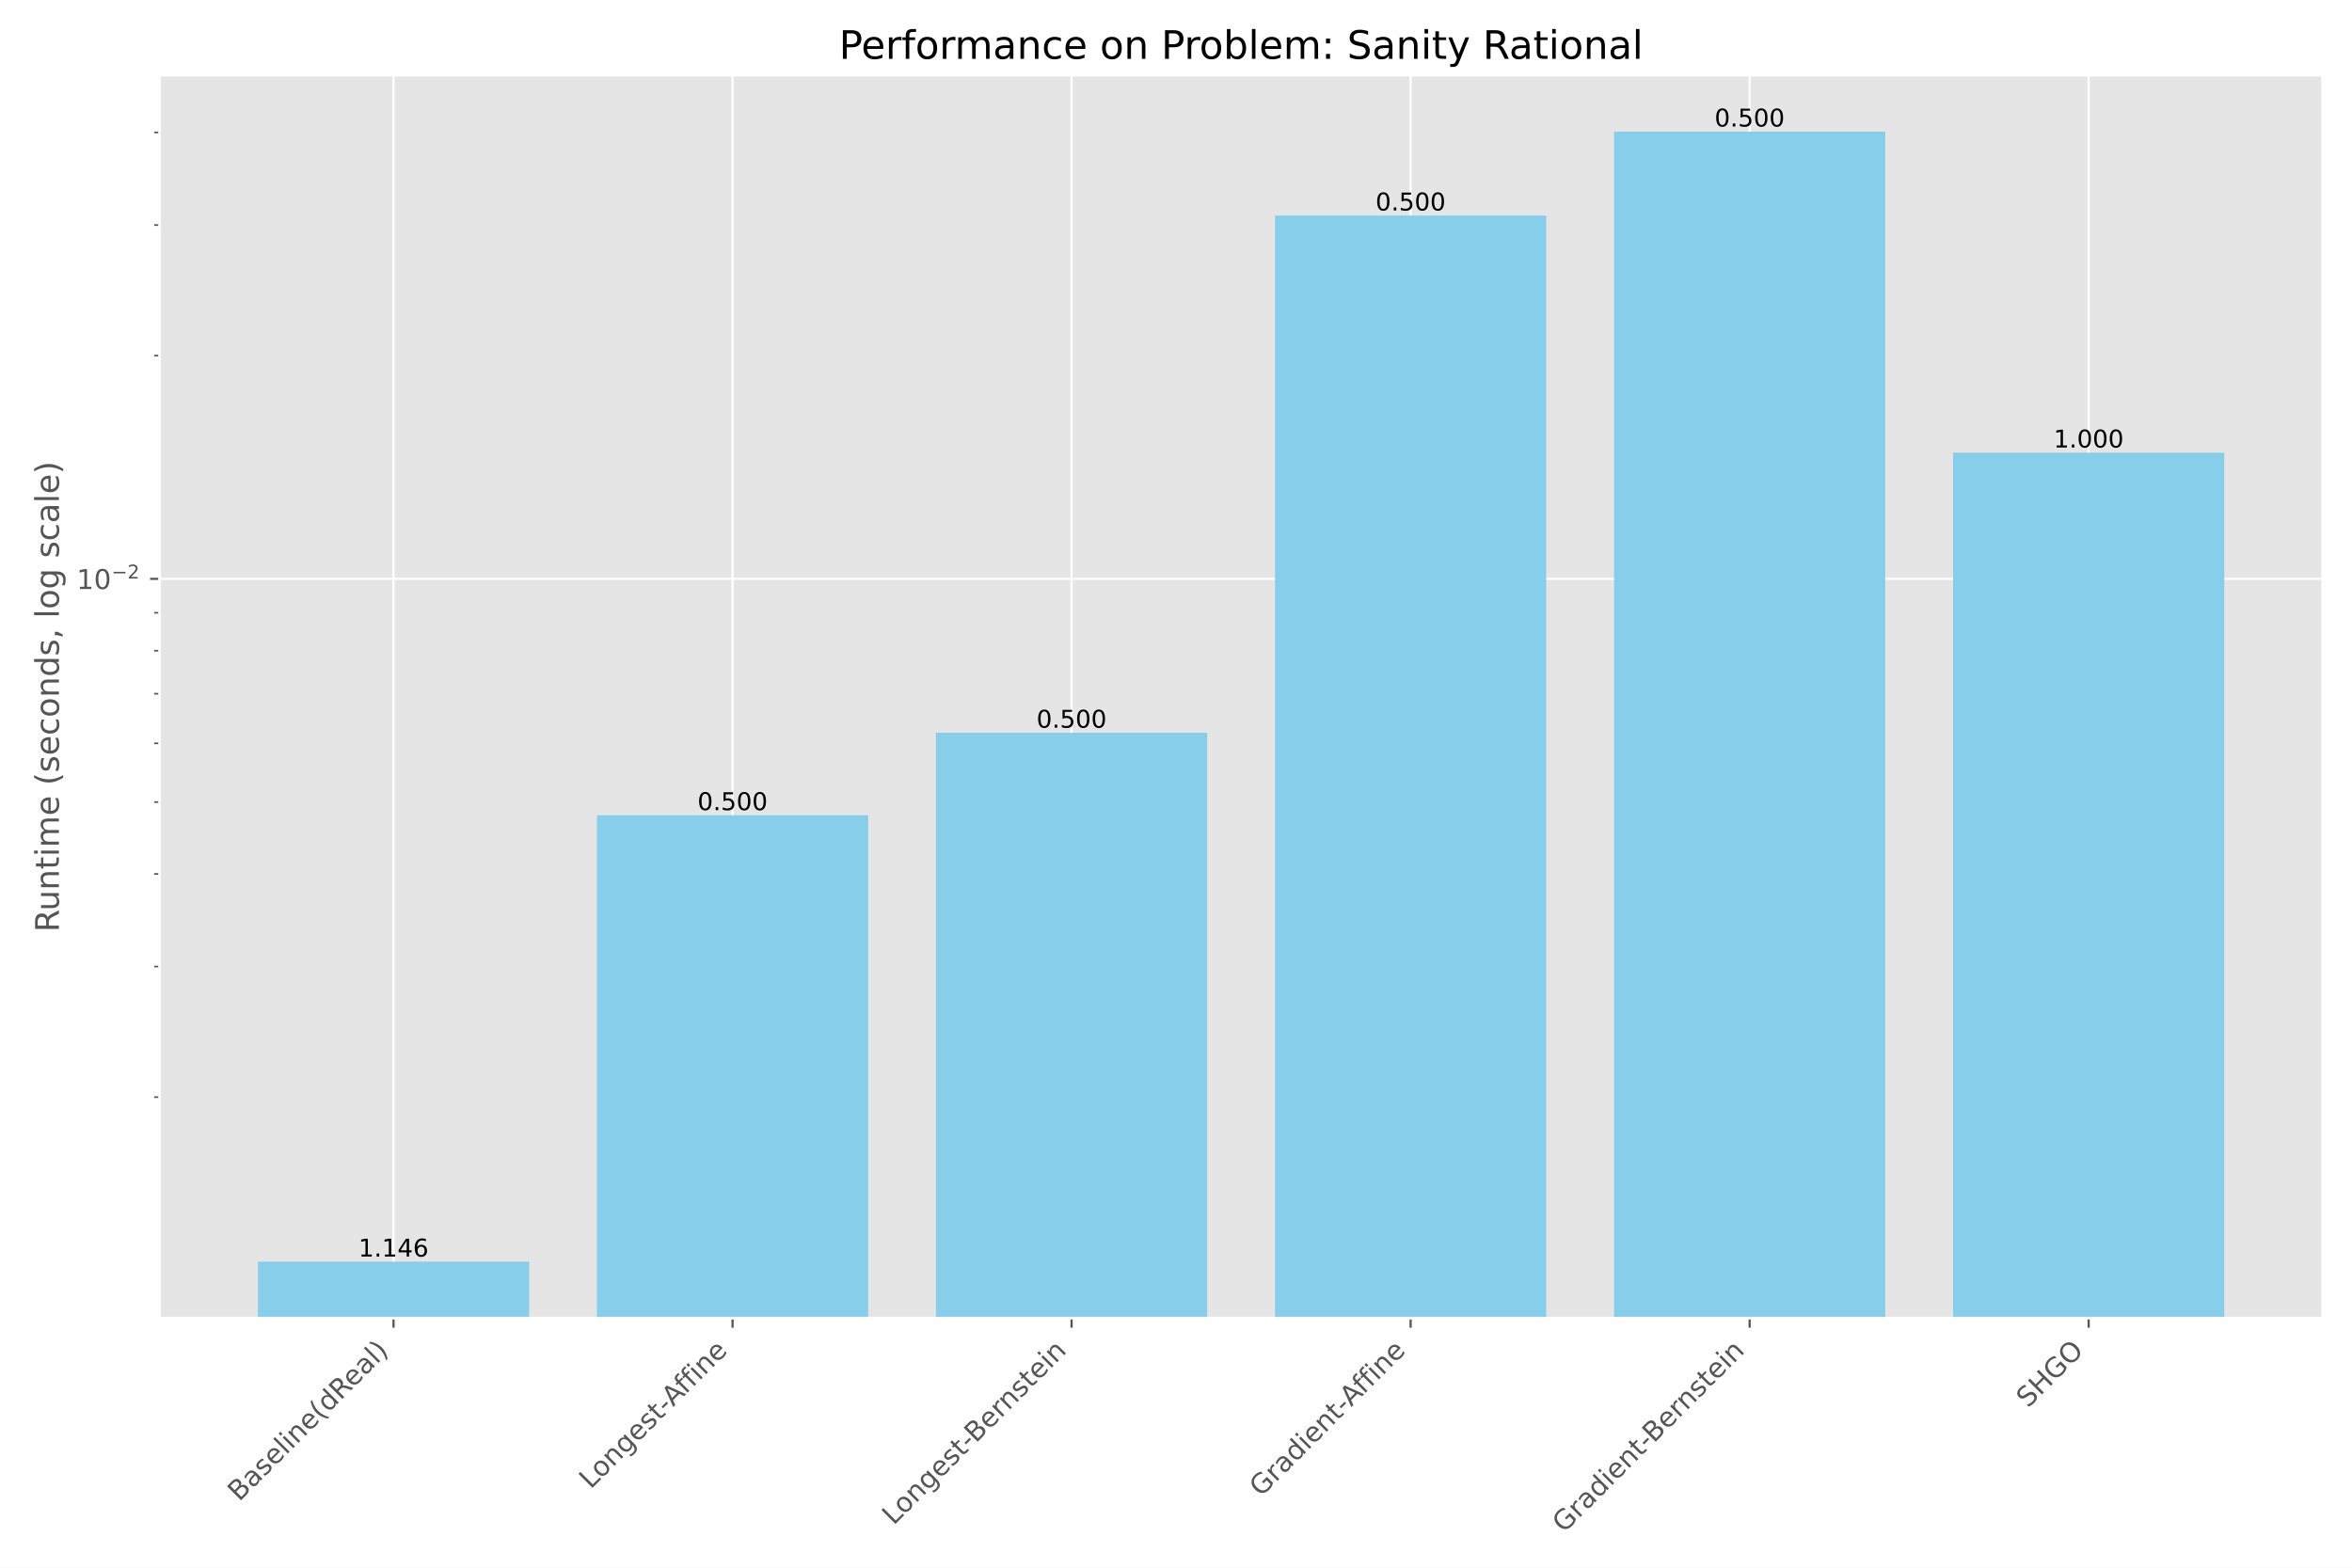
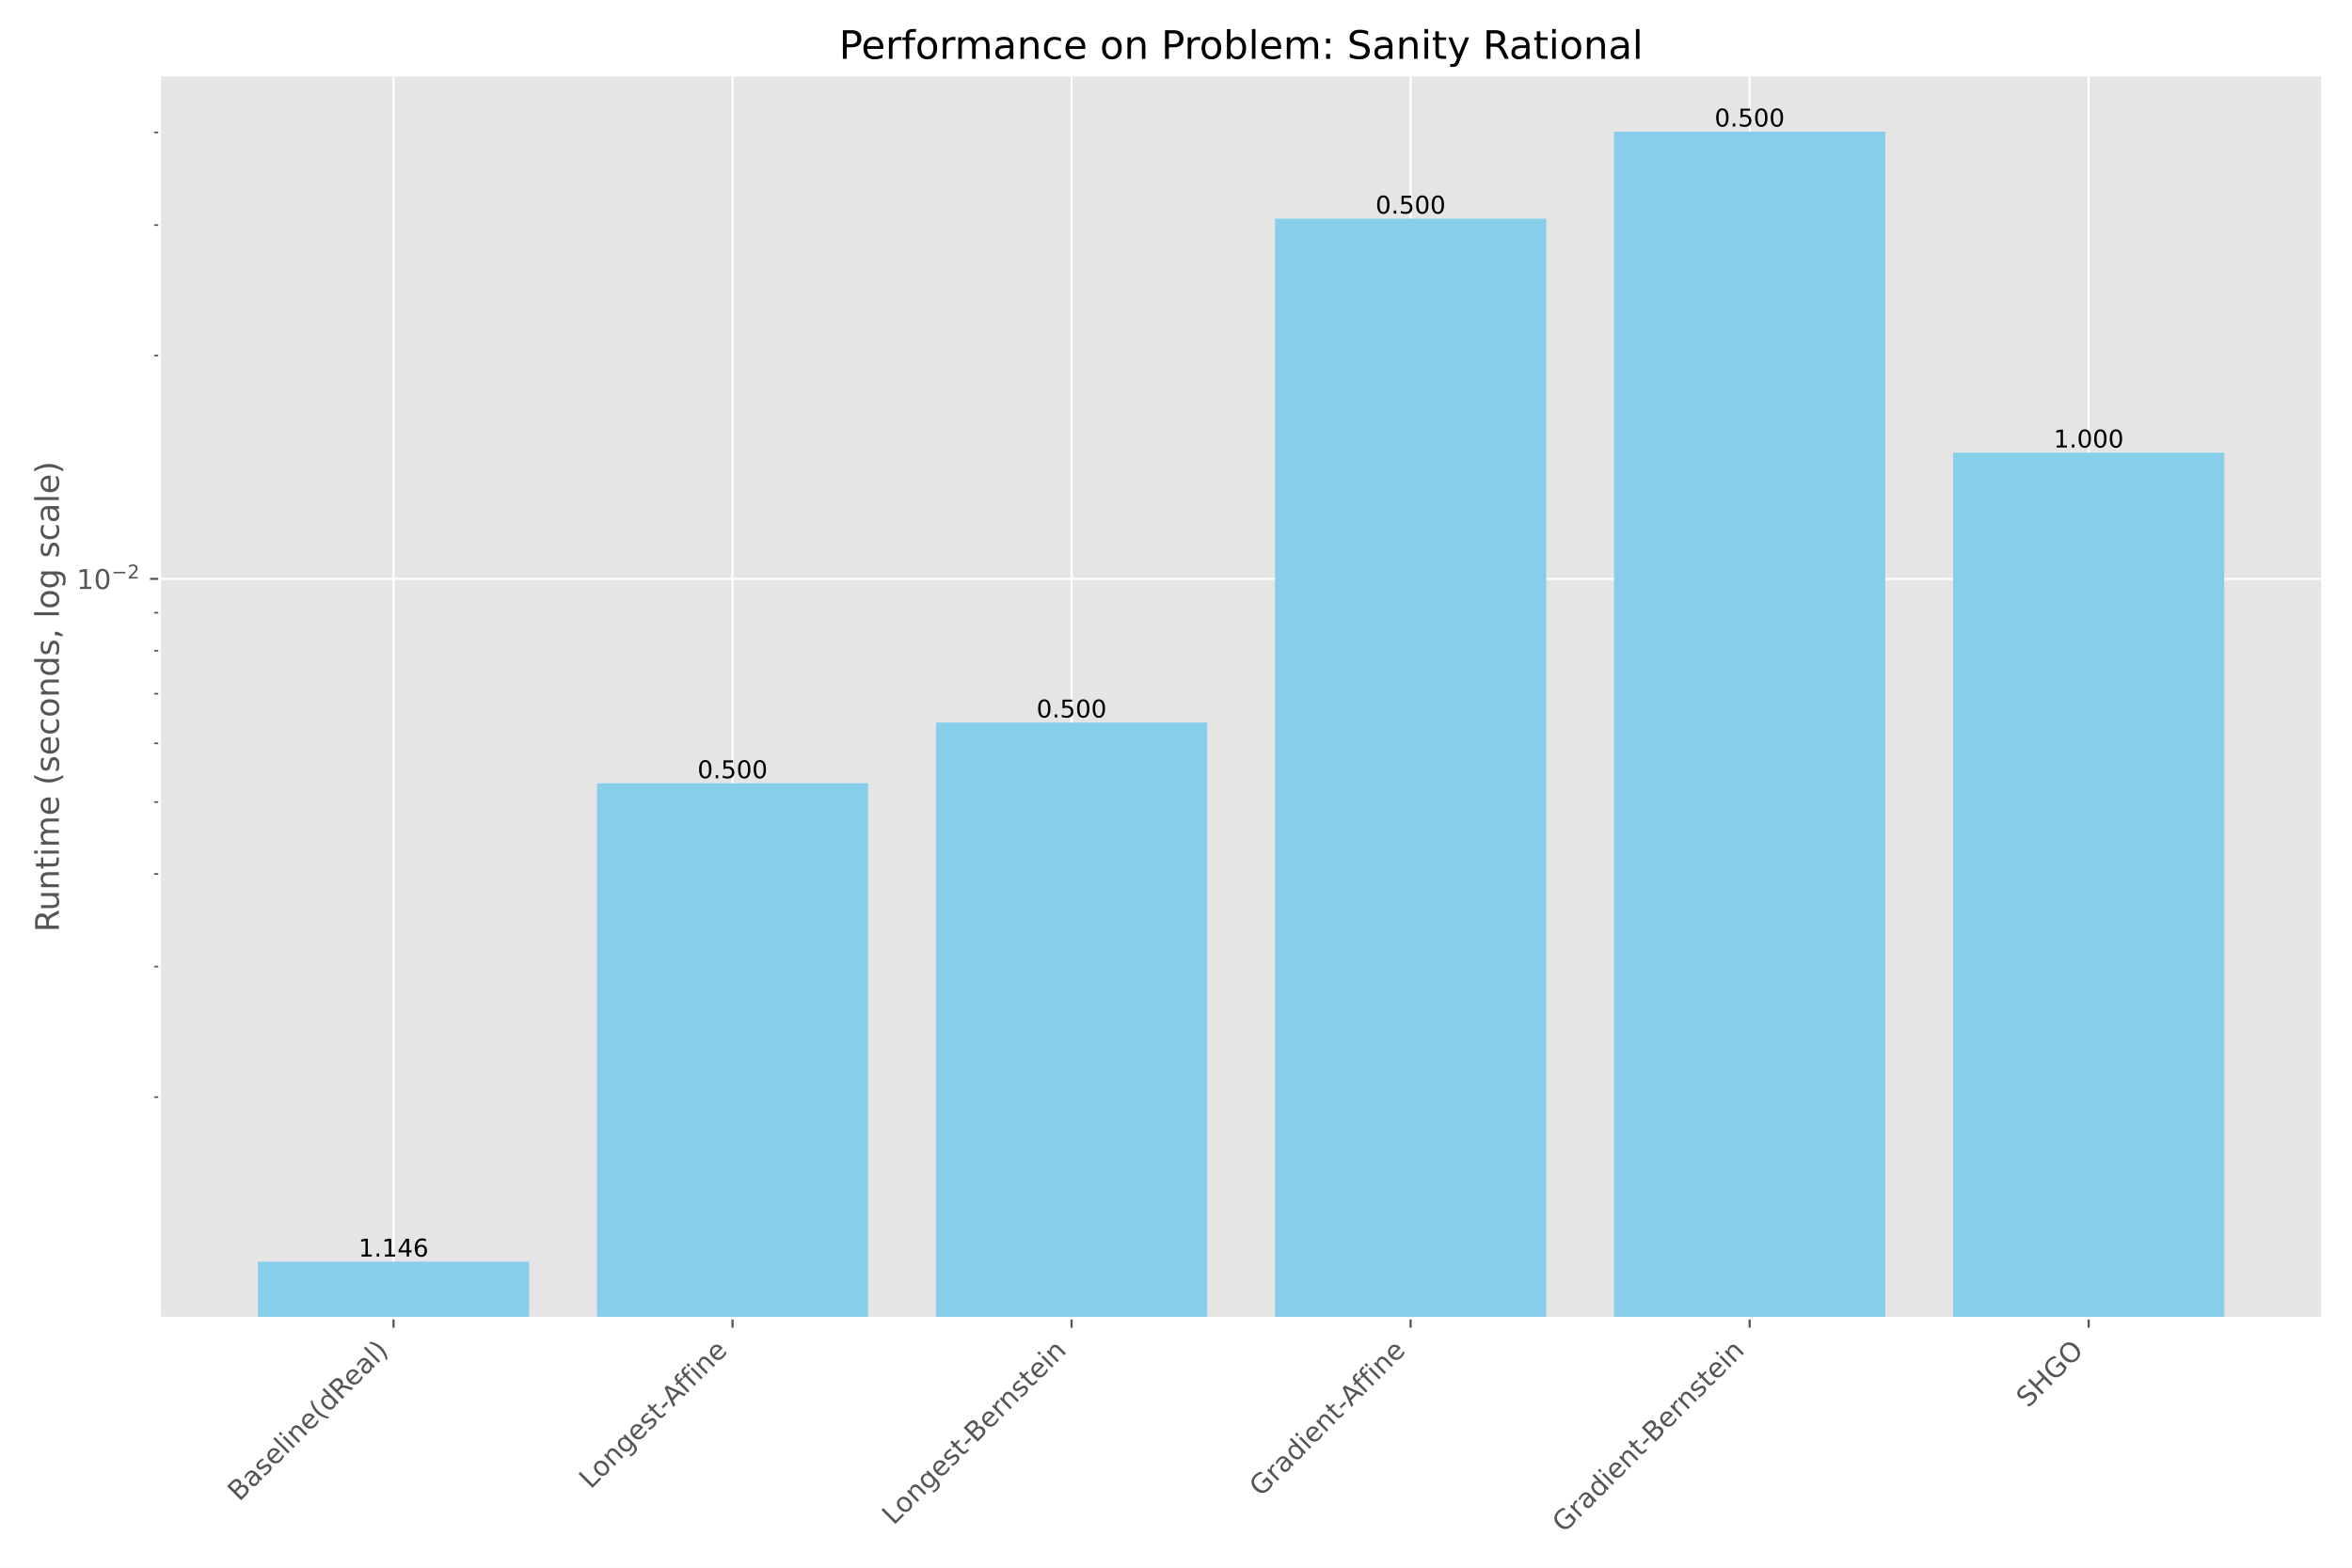
<svg xmlns="http://www.w3.org/2000/svg" xmlns:xlink="http://www.w3.org/1999/xlink" width="864pt" height="576pt" viewBox="0 0 864 576" version="1.1">
  <defs>
    <style type="text/css">*{stroke-linejoin: round; stroke-linecap: butt}</style>
  </defs>
  <g id="figure_1">
    <g id="patch_1">
      <path d="M 0 576  L 864 576  L 864 0  L 0 0  z " style="fill: #ffffff" />
    </g>
    <g id="axes_1">
      <g id="patch_2">
        <path d="M 58.63 484.314  L 853.2 484.314  L 853.2 27.6  L 58.63 27.6  z " style="fill: #e5e5e5" />
      </g>
      <g id="matplotlib.axis_1">
        <g id="xtick_1">
          <g id="line2d_1">
-             <path d="M 144.563 484.314  L 144.563 27.6  " clip-path="url(#p0ddc12ecb2)" style="fill: none; stroke: #ffffff; stroke-width: 0.8; stroke-linecap: square" />
+             <path d="M 144.563 484.314  L 144.563 27.6  " clip-path="url(#pd05a230e77)" style="fill: none; stroke: #ffffff; stroke-width: 0.8; stroke-linecap: square" />
          </g>
          <g id="line2d_2">
            <defs>
-               <path id="md0bee876a6" d="M 0 0  L 0 3.5  " style="stroke: #555555; stroke-width: 0.8" />
+               <path id="m0bbda186a6" d="M 0 0  L 0 3.5  " style="stroke: #555555; stroke-width: 0.8" />
            </defs>
            <g>
-               <use xlink:href="#md0bee876a6" x="144.563" y="484.314" style="fill: #555555; stroke: #555555; stroke-width: 0.8" />
+               <use xlink:href="#m0bbda186a6" x="144.563" y="484.314" style="fill: #555555; stroke: #555555; stroke-width: 0.8" />
            </g>
          </g>
          <g id="text_1">
            <g style="fill: #555555" transform="translate(87.8616 551.9179) rotate(-45) scale(0.1 -0.1)">
              <defs>
                <path id="DejaVuSans-42" d="M 1259 2228  L 1259 519  L 2272 519  Q 2781 519 3026 730  Q 3272 941 3272 1375  Q 3272 1813 3026 2020  Q 2781 2228 2272 2228  L 1259 2228  z M 1259 4147  L 1259 2741  L 2194 2741  Q 2656 2741 2882 2914  Q 3109 3088 3109 3444  Q 3109 3797 2882 3972  Q 2656 4147 2194 4147  L 1259 4147  z M 628 4666  L 2241 4666  Q 2963 4666 3353 4366  Q 3744 4066 3744 3513  Q 3744 3084 3544 2831  Q 3344 2578 2956 2516  Q 3422 2416 3680 2098  Q 3938 1781 3938 1306  Q 3938 681 3513 340  Q 3088 0 2303 0  L 628 0  L 628 4666  z " transform="scale(0.015625)" />
                <path id="DejaVuSans-61" d="M 2194 1759  Q 1497 1759 1228 1600  Q 959 1441 959 1056  Q 959 750 1161 570  Q 1363 391 1709 391  Q 2188 391 2477 730  Q 2766 1069 2766 1631  L 2766 1759  L 2194 1759  z M 3341 1997  L 3341 0  L 2766 0  L 2766 531  Q 2569 213 2275 61  Q 1981 -91 1556 -91  Q 1019 -91 701 211  Q 384 513 384 1019  Q 384 1609 779 1909  Q 1175 2209 1959 2209  L 2766 2209  L 2766 2266  Q 2766 2663 2505 2880  Q 2244 3097 1772 3097  Q 1472 3097 1187 3025  Q 903 2953 641 2809  L 641 3341  Q 956 3463 1253 3523  Q 1550 3584 1831 3584  Q 2591 3584 2966 3190  Q 3341 2797 3341 1997  z " transform="scale(0.015625)" />
                <path id="DejaVuSans-73" d="M 2834 3397  L 2834 2853  Q 2591 2978 2328 3040  Q 2066 3103 1784 3103  Q 1356 3103 1142 2972  Q 928 2841 928 2578  Q 928 2378 1081 2264  Q 1234 2150 1697 2047  L 1894 2003  Q 2506 1872 2764 1633  Q 3022 1394 3022 966  Q 3022 478 2636 193  Q 2250 -91 1575 -91  Q 1294 -91 989 -36  Q 684 19 347 128  L 347 722  Q 666 556 975 473  Q 1284 391 1588 391  Q 1994 391 2212 530  Q 2431 669 2431 922  Q 2431 1156 2273 1281  Q 2116 1406 1581 1522  L 1381 1569  Q 847 1681 609 1914  Q 372 2147 372 2553  Q 372 3047 722 3315  Q 1072 3584 1716 3584  Q 2034 3584 2315 3537  Q 2597 3491 2834 3397  z " transform="scale(0.015625)" />
                <path id="DejaVuSans-65" d="M 3597 1894  L 3597 1613  L 953 1613  Q 991 1019 1311 708  Q 1631 397 2203 397  Q 2534 397 2845 478  Q 3156 559 3463 722  L 3463 178  Q 3153 47 2828 -22  Q 2503 -91 2169 -91  Q 1331 -91 842 396  Q 353 884 353 1716  Q 353 2575 817 3079  Q 1281 3584 2069 3584  Q 2775 3584 3186 3129  Q 3597 2675 3597 1894  z M 3022 2063  Q 3016 2534 2758 2815  Q 2500 3097 2075 3097  Q 1594 3097 1305 2825  Q 1016 2553 972 2059  L 3022 2063  z " transform="scale(0.015625)" />
                <path id="DejaVuSans-6c" d="M 603 4863  L 1178 4863  L 1178 0  L 603 0  L 603 4863  z " transform="scale(0.015625)" />
                <path id="DejaVuSans-69" d="M 603 3500  L 1178 3500  L 1178 0  L 603 0  L 603 3500  z M 603 4863  L 1178 4863  L 1178 4134  L 603 4134  L 603 4863  z " transform="scale(0.015625)" />
                <path id="DejaVuSans-6e" d="M 3513 2113  L 3513 0  L 2938 0  L 2938 2094  Q 2938 2591 2744 2837  Q 2550 3084 2163 3084  Q 1697 3084 1428 2787  Q 1159 2491 1159 1978  L 1159 0  L 581 0  L 581 3500  L 1159 3500  L 1159 2956  Q 1366 3272 1645 3428  Q 1925 3584 2291 3584  Q 2894 3584 3203 3211  Q 3513 2838 3513 2113  z " transform="scale(0.015625)" />
                <path id="DejaVuSans-28" d="M 1984 4856  Q 1566 4138 1362 3434  Q 1159 2731 1159 2009  Q 1159 1288 1364 580  Q 1569 -128 1984 -844  L 1484 -844  Q 1016 -109 783 600  Q 550 1309 550 2009  Q 550 2706 781 3412  Q 1013 4119 1484 4856  L 1984 4856  z " transform="scale(0.015625)" />
                <path id="DejaVuSans-64" d="M 2906 2969  L 2906 4863  L 3481 4863  L 3481 0  L 2906 0  L 2906 525  Q 2725 213 2448 61  Q 2172 -91 1784 -91  Q 1150 -91 751 415  Q 353 922 353 1747  Q 353 2572 751 3078  Q 1150 3584 1784 3584  Q 2172 3584 2448 3432  Q 2725 3281 2906 2969  z M 947 1747  Q 947 1113 1208 752  Q 1469 391 1925 391  Q 2381 391 2643 752  Q 2906 1113 2906 1747  Q 2906 2381 2643 2742  Q 2381 3103 1925 3103  Q 1469 3103 1208 2742  Q 947 2381 947 1747  z " transform="scale(0.015625)" />
                <path id="DejaVuSans-52" d="M 2841 2188  Q 3044 2119 3236 1894  Q 3428 1669 3622 1275  L 4263 0  L 3584 0  L 2988 1197  Q 2756 1666 2539 1819  Q 2322 1972 1947 1972  L 1259 1972  L 1259 0  L 628 0  L 628 4666  L 2053 4666  Q 2853 4666 3247 4331  Q 3641 3997 3641 3322  Q 3641 2881 3436 2590  Q 3231 2300 2841 2188  z M 1259 4147  L 1259 2491  L 2053 2491  Q 2509 2491 2742 2702  Q 2975 2913 2975 3322  Q 2975 3731 2742 3939  Q 2509 4147 2053 4147  L 1259 4147  z " transform="scale(0.015625)" />
                <path id="DejaVuSans-29" d="M 513 4856  L 1013 4856  Q 1481 4119 1714 3412  Q 1947 2706 1947 2009  Q 1947 1309 1714 600  Q 1481 -109 1013 -844  L 513 -844  Q 928 -128 1133 580  Q 1338 1288 1338 2009  Q 1338 2731 1133 3434  Q 928 4138 513 4856  z " transform="scale(0.015625)" />
              </defs>
              <use xlink:href="#DejaVuSans-42" />
              <use xlink:href="#DejaVuSans-61" transform="translate(68.60352 0)" />
              <use xlink:href="#DejaVuSans-73" transform="translate(129.8828 0)" />
              <use xlink:href="#DejaVuSans-65" transform="translate(181.9824 0)" />
              <use xlink:href="#DejaVuSans-6c" transform="translate(243.5059 0)" />
              <use xlink:href="#DejaVuSans-69" transform="translate(271.2891 0)" />
              <use xlink:href="#DejaVuSans-6e" transform="translate(299.0723 0)" />
              <use xlink:href="#DejaVuSans-65" transform="translate(362.4512 0)" />
              <use xlink:href="#DejaVuSans-28" transform="translate(423.9746 0)" />
              <use xlink:href="#DejaVuSans-64" transform="translate(462.9883 0)" />
              <use xlink:href="#DejaVuSans-52" transform="translate(526.4648 0)" />
              <use xlink:href="#DejaVuSans-65" transform="translate(591.4473 0)" />
              <use xlink:href="#DejaVuSans-61" transform="translate(652.9707 0)" />
              <use xlink:href="#DejaVuSans-6c" transform="translate(714.25 0)" />
              <use xlink:href="#DejaVuSans-29" transform="translate(742.0332 0)" />
            </g>
          </g>
        </g>
        <g id="xtick_2">
          <g id="line2d_3">
-             <path d="M 269.104 484.314  L 269.104 27.6  " clip-path="url(#p0ddc12ecb2)" style="fill: none; stroke: #ffffff; stroke-width: 0.8; stroke-linecap: square" />
+             <path d="M 269.104 484.314  L 269.104 27.6  " clip-path="url(#pd05a230e77)" style="fill: none; stroke: #ffffff; stroke-width: 0.8; stroke-linecap: square" />
          </g>
          <g id="line2d_4">
            <g>
-               <use xlink:href="#md0bee876a6" x="269.104" y="484.314" style="fill: #555555; stroke: #555555; stroke-width: 0.8" />
+               <use xlink:href="#m0bbda186a6" x="269.104" y="484.314" style="fill: #555555; stroke: #555555; stroke-width: 0.8" />
            </g>
          </g>
          <g id="text_2">
            <g style="fill: #555555" transform="translate(216.9655 547.3548) rotate(-45) scale(0.1 -0.1)">
              <defs>
                <path id="DejaVuSans-4c" d="M 628 4666  L 1259 4666  L 1259 531  L 3531 531  L 3531 0  L 628 0  L 628 4666  z " transform="scale(0.015625)" />
                <path id="DejaVuSans-6f" d="M 1959 3097  Q 1497 3097 1228 2736  Q 959 2375 959 1747  Q 959 1119 1226 758  Q 1494 397 1959 397  Q 2419 397 2687 759  Q 2956 1122 2956 1747  Q 2956 2369 2687 2733  Q 2419 3097 1959 3097  z M 1959 3584  Q 2709 3584 3137 3096  Q 3566 2609 3566 1747  Q 3566 888 3137 398  Q 2709 -91 1959 -91  Q 1206 -91 779 398  Q 353 888 353 1747  Q 353 2609 779 3096  Q 1206 3584 1959 3584  z " transform="scale(0.015625)" />
                <path id="DejaVuSans-67" d="M 2906 1791  Q 2906 2416 2648 2759  Q 2391 3103 1925 3103  Q 1463 3103 1205 2759  Q 947 2416 947 1791  Q 947 1169 1205 825  Q 1463 481 1925 481  Q 2391 481 2648 825  Q 2906 1169 2906 1791  z M 3481 434  Q 3481 -459 3084 -895  Q 2688 -1331 1869 -1331  Q 1566 -1331 1297 -1286  Q 1028 -1241 775 -1147  L 775 -588  Q 1028 -725 1275 -790  Q 1522 -856 1778 -856  Q 2344 -856 2625 -561  Q 2906 -266 2906 331  L 2906 616  Q 2728 306 2450 153  Q 2172 0 1784 0  Q 1141 0 747 490  Q 353 981 353 1791  Q 353 2603 747 3093  Q 1141 3584 1784 3584  Q 2172 3584 2450 3431  Q 2728 3278 2906 2969  L 2906 3500  L 3481 3500  L 3481 434  z " transform="scale(0.015625)" />
                <path id="DejaVuSans-74" d="M 1172 4494  L 1172 3500  L 2356 3500  L 2356 3053  L 1172 3053  L 1172 1153  Q 1172 725 1289 603  Q 1406 481 1766 481  L 2356 481  L 2356 0  L 1766 0  Q 1100 0 847 248  Q 594 497 594 1153  L 594 3053  L 172 3053  L 172 3500  L 594 3500  L 594 4494  L 1172 4494  z " transform="scale(0.015625)" />
                <path id="DejaVuSans-2d" d="M 313 2009  L 1997 2009  L 1997 1497  L 313 1497  L 313 2009  z " transform="scale(0.015625)" />
                <path id="DejaVuSans-41" d="M 2188 4044  L 1331 1722  L 3047 1722  L 2188 4044  z M 1831 4666  L 2547 4666  L 4325 0  L 3669 0  L 3244 1197  L 1141 1197  L 716 0  L 50 0  L 1831 4666  z " transform="scale(0.015625)" />
                <path id="DejaVuSans-66" d="M 2375 4863  L 2375 4384  L 1825 4384  Q 1516 4384 1395 4259  Q 1275 4134 1275 3809  L 1275 3500  L 2222 3500  L 2222 3053  L 1275 3053  L 1275 0  L 697 0  L 697 3053  L 147 3053  L 147 3500  L 697 3500  L 697 3744  Q 697 4328 969 4595  Q 1241 4863 1831 4863  L 2375 4863  z " transform="scale(0.015625)" />
              </defs>
              <use xlink:href="#DejaVuSans-4c" />
              <use xlink:href="#DejaVuSans-6f" transform="translate(53.96289 0)" />
              <use xlink:href="#DejaVuSans-6e" transform="translate(115.1445 0)" />
              <use xlink:href="#DejaVuSans-67" transform="translate(178.5234 0)" />
              <use xlink:href="#DejaVuSans-65" transform="translate(242 0)" />
              <use xlink:href="#DejaVuSans-73" transform="translate(303.5234 0)" />
              <use xlink:href="#DejaVuSans-74" transform="translate(355.623 0)" />
              <use xlink:href="#DejaVuSans-2d" transform="translate(394.832 0)" />
              <use xlink:href="#DejaVuSans-41" transform="translate(428.666 0)" />
              <use xlink:href="#DejaVuSans-66" transform="translate(493.4492 0)" />
              <use xlink:href="#DejaVuSans-66" transform="translate(528.6543 0)" />
              <use xlink:href="#DejaVuSans-69" transform="translate(563.8594 0)" />
              <use xlink:href="#DejaVuSans-6e" transform="translate(591.6426 0)" />
              <use xlink:href="#DejaVuSans-65" transform="translate(655.0215 0)" />
            </g>
          </g>
        </g>
        <g id="xtick_3">
          <g id="line2d_5">
-             <path d="M 393.644 484.314  L 393.644 27.6  " clip-path="url(#p0ddc12ecb2)" style="fill: none; stroke: #ffffff; stroke-width: 0.8; stroke-linecap: square" />
+             <path d="M 393.644 484.314  L 393.644 27.6  " clip-path="url(#pd05a230e77)" style="fill: none; stroke: #ffffff; stroke-width: 0.8; stroke-linecap: square" />
          </g>
          <g id="line2d_6">
            <g>
-               <use xlink:href="#md0bee876a6" x="393.644" y="484.314" style="fill: #555555; stroke: #555555; stroke-width: 0.8" />
+               <use xlink:href="#m0bbda186a6" x="393.644" y="484.314" style="fill: #555555; stroke: #555555; stroke-width: 0.8" />
            </g>
          </g>
          <g id="text_3">
            <g style="fill: #555555" transform="translate(328.2403 560.6208) rotate(-45) scale(0.1 -0.1)">
              <defs>
                <path id="DejaVuSans-72" d="M 2631 2963  Q 2534 3019 2420 3045  Q 2306 3072 2169 3072  Q 1681 3072 1420 2755  Q 1159 2438 1159 1844  L 1159 0  L 581 0  L 581 3500  L 1159 3500  L 1159 2956  Q 1341 3275 1631 3429  Q 1922 3584 2338 3584  Q 2397 3584 2469 3576  Q 2541 3569 2628 3553  L 2631 2963  z " transform="scale(0.015625)" />
              </defs>
              <use xlink:href="#DejaVuSans-4c" />
              <use xlink:href="#DejaVuSans-6f" transform="translate(53.96289 0)" />
              <use xlink:href="#DejaVuSans-6e" transform="translate(115.1445 0)" />
              <use xlink:href="#DejaVuSans-67" transform="translate(178.5234 0)" />
              <use xlink:href="#DejaVuSans-65" transform="translate(242 0)" />
              <use xlink:href="#DejaVuSans-73" transform="translate(303.5234 0)" />
              <use xlink:href="#DejaVuSans-74" transform="translate(355.623 0)" />
              <use xlink:href="#DejaVuSans-2d" transform="translate(394.832 0)" />
              <use xlink:href="#DejaVuSans-42" transform="translate(427.291 0)" />
              <use xlink:href="#DejaVuSans-65" transform="translate(495.8945 0)" />
              <use xlink:href="#DejaVuSans-72" transform="translate(557.418 0)" />
              <use xlink:href="#DejaVuSans-6e" transform="translate(596.7812 0)" />
              <use xlink:href="#DejaVuSans-73" transform="translate(660.1602 0)" />
              <use xlink:href="#DejaVuSans-74" transform="translate(712.2598 0)" />
              <use xlink:href="#DejaVuSans-65" transform="translate(751.4688 0)" />
              <use xlink:href="#DejaVuSans-69" transform="translate(812.9922 0)" />
              <use xlink:href="#DejaVuSans-6e" transform="translate(840.7754 0)" />
            </g>
          </g>
        </g>
        <g id="xtick_4">
          <g id="line2d_7">
-             <path d="M 518.185 484.314  L 518.185 27.6  " clip-path="url(#p0ddc12ecb2)" style="fill: none; stroke: #ffffff; stroke-width: 0.8; stroke-linecap: square" />
+             <path d="M 518.185 484.314  L 518.185 27.6  " clip-path="url(#pd05a230e77)" style="fill: none; stroke: #ffffff; stroke-width: 0.8; stroke-linecap: square" />
          </g>
          <g id="line2d_8">
            <g>
-               <use xlink:href="#md0bee876a6" x="518.185" y="484.314" style="fill: #555555; stroke: #555555; stroke-width: 0.8" />
+               <use xlink:href="#m0bbda186a6" x="518.185" y="484.314" style="fill: #555555; stroke: #555555; stroke-width: 0.8" />
            </g>
          </g>
          <g id="text_4">
            <g style="fill: #555555" transform="translate(463.19 550.212) rotate(-45) scale(0.1 -0.1)">
              <defs>
                <path id="DejaVuSans-47" d="M 3809 666  L 3809 1919  L 2778 1919  L 2778 2438  L 4434 2438  L 4434 434  Q 4069 175 3628 42  Q 3188 -91 2688 -91  Q 1594 -91 976 548  Q 359 1188 359 2328  Q 359 3472 976 4111  Q 1594 4750 2688 4750  Q 3144 4750 3555 4637  Q 3966 4525 4313 4306  L 4313 3634  Q 3963 3931 3569 4081  Q 3175 4231 2741 4231  Q 1884 4231 1454 3753  Q 1025 3275 1025 2328  Q 1025 1384 1454 906  Q 1884 428 2741 428  Q 3075 428 3337 486  Q 3600 544 3809 666  z " transform="scale(0.015625)" />
              </defs>
              <use xlink:href="#DejaVuSans-47" />
              <use xlink:href="#DejaVuSans-72" transform="translate(77.49023 0)" />
              <use xlink:href="#DejaVuSans-61" transform="translate(118.6035 0)" />
              <use xlink:href="#DejaVuSans-64" transform="translate(179.8828 0)" />
              <use xlink:href="#DejaVuSans-69" transform="translate(243.3594 0)" />
              <use xlink:href="#DejaVuSans-65" transform="translate(271.1426 0)" />
              <use xlink:href="#DejaVuSans-6e" transform="translate(332.666 0)" />
              <use xlink:href="#DejaVuSans-74" transform="translate(396.0449 0)" />
              <use xlink:href="#DejaVuSans-2d" transform="translate(435.2539 0)" />
              <use xlink:href="#DejaVuSans-41" transform="translate(469.0879 0)" />
              <use xlink:href="#DejaVuSans-66" transform="translate(533.8711 0)" />
              <use xlink:href="#DejaVuSans-66" transform="translate(569.0762 0)" />
              <use xlink:href="#DejaVuSans-69" transform="translate(604.2812 0)" />
              <use xlink:href="#DejaVuSans-6e" transform="translate(632.0645 0)" />
              <use xlink:href="#DejaVuSans-65" transform="translate(695.4434 0)" />
            </g>
          </g>
        </g>
        <g id="xtick_5">
          <g id="line2d_9">
-             <path d="M 642.726 484.314  L 642.726 27.6  " clip-path="url(#p0ddc12ecb2)" style="fill: none; stroke: #ffffff; stroke-width: 0.8; stroke-linecap: square" />
+             <path d="M 642.726 484.314  L 642.726 27.6  " clip-path="url(#pd05a230e77)" style="fill: none; stroke: #ffffff; stroke-width: 0.8; stroke-linecap: square" />
          </g>
          <g id="line2d_10">
            <g>
-               <use xlink:href="#md0bee876a6" x="642.726" y="484.314" style="fill: #555555; stroke: #555555; stroke-width: 0.8" />
+               <use xlink:href="#m0bbda186a6" x="642.726" y="484.314" style="fill: #555555; stroke: #555555; stroke-width: 0.8" />
            </g>
          </g>
          <g id="text_5">
            <g style="fill: #555555" transform="translate(574.4648 563.478) rotate(-45) scale(0.1 -0.1)">
              <use xlink:href="#DejaVuSans-47" />
              <use xlink:href="#DejaVuSans-72" transform="translate(77.49023 0)" />
              <use xlink:href="#DejaVuSans-61" transform="translate(118.6035 0)" />
              <use xlink:href="#DejaVuSans-64" transform="translate(179.8828 0)" />
              <use xlink:href="#DejaVuSans-69" transform="translate(243.3594 0)" />
              <use xlink:href="#DejaVuSans-65" transform="translate(271.1426 0)" />
              <use xlink:href="#DejaVuSans-6e" transform="translate(332.666 0)" />
              <use xlink:href="#DejaVuSans-74" transform="translate(396.0449 0)" />
              <use xlink:href="#DejaVuSans-2d" transform="translate(435.2539 0)" />
              <use xlink:href="#DejaVuSans-42" transform="translate(467.7129 0)" />
              <use xlink:href="#DejaVuSans-65" transform="translate(536.3164 0)" />
              <use xlink:href="#DejaVuSans-72" transform="translate(597.8398 0)" />
              <use xlink:href="#DejaVuSans-6e" transform="translate(637.2031 0)" />
              <use xlink:href="#DejaVuSans-73" transform="translate(700.582 0)" />
              <use xlink:href="#DejaVuSans-74" transform="translate(752.6816 0)" />
              <use xlink:href="#DejaVuSans-65" transform="translate(791.8906 0)" />
              <use xlink:href="#DejaVuSans-69" transform="translate(853.4141 0)" />
              <use xlink:href="#DejaVuSans-6e" transform="translate(881.1973 0)" />
            </g>
          </g>
        </g>
        <g id="xtick_6">
          <g id="line2d_11">
-             <path d="M 767.267 484.314  L 767.267 27.6  " clip-path="url(#p0ddc12ecb2)" style="fill: none; stroke: #ffffff; stroke-width: 0.8; stroke-linecap: square" />
+             <path d="M 767.267 484.314  L 767.267 27.6  " clip-path="url(#pd05a230e77)" style="fill: none; stroke: #ffffff; stroke-width: 0.8; stroke-linecap: square" />
          </g>
          <g id="line2d_12">
            <g>
-               <use xlink:href="#md0bee876a6" x="767.267" y="484.314" style="fill: #555555; stroke: #555555; stroke-width: 0.8" />
+               <use xlink:href="#m0bbda186a6" x="767.267" y="484.314" style="fill: #555555; stroke: #555555; stroke-width: 0.8" />
            </g>
          </g>
          <g id="text_6">
            <g style="fill: #555555" transform="translate(744.9444 517.5392) rotate(-45) scale(0.1 -0.1)">
              <defs>
                <path id="DejaVuSans-53" d="M 3425 4513  L 3425 3897  Q 3066 4069 2747 4153  Q 2428 4238 2131 4238  Q 1616 4238 1336 4038  Q 1056 3838 1056 3469  Q 1056 3159 1242 3001  Q 1428 2844 1947 2747  L 2328 2669  Q 3034 2534 3370 2195  Q 3706 1856 3706 1288  Q 3706 609 3251 259  Q 2797 -91 1919 -91  Q 1588 -91 1214 -16  Q 841 59 441 206  L 441 856  Q 825 641 1194 531  Q 1563 422 1919 422  Q 2459 422 2753 634  Q 3047 847 3047 1241  Q 3047 1584 2836 1778  Q 2625 1972 2144 2069  L 1759 2144  Q 1053 2284 737 2584  Q 422 2884 422 3419  Q 422 4038 858 4394  Q 1294 4750 2059 4750  Q 2388 4750 2728 4690  Q 3069 4631 3425 4513  z " transform="scale(0.015625)" />
                <path id="DejaVuSans-48" d="M 628 4666  L 1259 4666  L 1259 2753  L 3553 2753  L 3553 4666  L 4184 4666  L 4184 0  L 3553 0  L 3553 2222  L 1259 2222  L 1259 0  L 628 0  L 628 4666  z " transform="scale(0.015625)" />
                <path id="DejaVuSans-4f" d="M 2522 4238  Q 1834 4238 1429 3725  Q 1025 3213 1025 2328  Q 1025 1447 1429 934  Q 1834 422 2522 422  Q 3209 422 3611 934  Q 4013 1447 4013 2328  Q 4013 3213 3611 3725  Q 3209 4238 2522 4238  z M 2522 4750  Q 3503 4750 4090 4092  Q 4678 3434 4678 2328  Q 4678 1225 4090 567  Q 3503 -91 2522 -91  Q 1538 -91 948 565  Q 359 1222 359 2328  Q 359 3434 948 4092  Q 1538 4750 2522 4750  z " transform="scale(0.015625)" />
              </defs>
              <use xlink:href="#DejaVuSans-53" />
              <use xlink:href="#DejaVuSans-48" transform="translate(63.47656 0)" />
              <use xlink:href="#DejaVuSans-47" transform="translate(138.6719 0)" />
              <use xlink:href="#DejaVuSans-4f" transform="translate(216.1621 0)" />
            </g>
          </g>
        </g>
      </g>
      <g id="matplotlib.axis_2">
        <g id="ytick_1">
          <g id="line2d_13">
-             <path d="M 58.63 212.683  L 853.2 212.683  " clip-path="url(#p0ddc12ecb2)" style="fill: none; stroke: #ffffff; stroke-width: 0.8; stroke-linecap: square" />
+             <path d="M 58.63 212.683  L 853.2 212.683  " clip-path="url(#pd05a230e77)" style="fill: none; stroke: #ffffff; stroke-width: 0.8; stroke-linecap: square" />
          </g>
          <g id="line2d_14">
            <defs>
-               <path id="m3300777198" d="M 0 0  L -3.5 0  " style="stroke: #555555; stroke-width: 0.8" />
+               <path id="mb79e8828c2" d="M 0 0  L -3.5 0  " style="stroke: #555555; stroke-width: 0.8" />
            </defs>
            <g>
-               <use xlink:href="#m3300777198" x="58.63" y="212.683" style="fill: #555555; stroke: #555555; stroke-width: 0.8" />
+               <use xlink:href="#mb79e8828c2" x="58.63" y="212.683" style="fill: #555555; stroke: #555555; stroke-width: 0.8" />
            </g>
          </g>
          <g id="text_7">
            <g style="fill: #555555" transform="translate(28.12955 216.4822) scale(0.1 -0.1)">
              <defs>
                <path id="DejaVuSans-31" d="M 794 531  L 1825 531  L 1825 4091  L 703 3866  L 703 4441  L 1819 4666  L 2450 4666  L 2450 531  L 3481 531  L 3481 0  L 794 0  L 794 531  z " transform="scale(0.015625)" />
                <path id="DejaVuSans-30" d="M 2034 4250  Q 1547 4250 1301 3770  Q 1056 3291 1056 2328  Q 1056 1369 1301 889  Q 1547 409 2034 409  Q 2525 409 2770 889  Q 3016 1369 3016 2328  Q 3016 3291 2770 3770  Q 2525 4250 2034 4250  z M 2034 4750  Q 2819 4750 3233 4129  Q 3647 3509 3647 2328  Q 3647 1150 3233 529  Q 2819 -91 2034 -91  Q 1250 -91 836 529  Q 422 1150 422 2328  Q 422 3509 836 4129  Q 1250 4750 2034 4750  z " transform="scale(0.015625)" />
                <path id="DejaVuSans-2212" d="M 678 2272  L 4684 2272  L 4684 1741  L 678 1741  L 678 2272  z " transform="scale(0.015625)" />
                <path id="DejaVuSans-32" d="M 1228 531  L 3431 531  L 3431 0  L 469 0  L 469 531  Q 828 903 1448 1529  Q 2069 2156 2228 2338  Q 2531 2678 2651 2914  Q 2772 3150 2772 3378  Q 2772 3750 2511 3984  Q 2250 4219 1831 4219  Q 1534 4219 1204 4116  Q 875 4013 500 3803  L 500 4441  Q 881 4594 1212 4672  Q 1544 4750 1819 4750  Q 2544 4750 2975 4387  Q 3406 4025 3406 3419  Q 3406 3131 3298 2873  Q 3191 2616 2906 2266  Q 2828 2175 2409 1742  Q 1991 1309 1228 531  z " transform="scale(0.015625)" />
              </defs>
              <use xlink:href="#DejaVuSans-31" transform="translate(0 0.765625)" />
              <use xlink:href="#DejaVuSans-30" transform="translate(63.62305 0.765625)" />
              <use xlink:href="#DejaVuSans-2212" transform="translate(128.2031 39.04688) scale(0.7)" />
              <use xlink:href="#DejaVuSans-32" transform="translate(186.8555 39.04688) scale(0.7)" />
            </g>
          </g>
        </g>
        <g id="ytick_2">
          <g id="line2d_15">
            <defs>
-               <path id="m673e810b02" d="M 0 0  L -2 0  " style="stroke: #555555; stroke-width: 0.6" />
+               <path id="m324bf7ab6d" d="M 0 0  L -2 0  " style="stroke: #555555; stroke-width: 0.6" />
            </defs>
            <g>
-               <use xlink:href="#m673e810b02" x="58.63" y="403.113" style="fill: #555555; stroke: #555555; stroke-width: 0.6" />
+               <use xlink:href="#m324bf7ab6d" x="58.63" y="403.113" style="fill: #555555; stroke: #555555; stroke-width: 0.6" />
            </g>
          </g>
        </g>
        <g id="ytick_3">
          <g id="line2d_16">
            <g>
-               <use xlink:href="#m673e810b02" x="58.63" y="355.138" style="fill: #555555; stroke: #555555; stroke-width: 0.6" />
+               <use xlink:href="#m324bf7ab6d" x="58.63" y="355.138" style="fill: #555555; stroke: #555555; stroke-width: 0.6" />
            </g>
          </g>
        </g>
        <g id="ytick_4">
          <g id="line2d_17">
            <g>
-               <use xlink:href="#m673e810b02" x="58.63" y="321.099" style="fill: #555555; stroke: #555555; stroke-width: 0.6" />
+               <use xlink:href="#m324bf7ab6d" x="58.63" y="321.099" style="fill: #555555; stroke: #555555; stroke-width: 0.6" />
            </g>
          </g>
        </g>
        <g id="ytick_5">
          <g id="line2d_18">
            <g>
-               <use xlink:href="#m673e810b02" x="58.63" y="294.697" style="fill: #555555; stroke: #555555; stroke-width: 0.6" />
+               <use xlink:href="#m324bf7ab6d" x="58.63" y="294.697" style="fill: #555555; stroke: #555555; stroke-width: 0.6" />
            </g>
          </g>
        </g>
        <g id="ytick_6">
          <g id="line2d_19">
            <g>
-               <use xlink:href="#m673e810b02" x="58.63" y="273.124" style="fill: #555555; stroke: #555555; stroke-width: 0.6" />
+               <use xlink:href="#m324bf7ab6d" x="58.63" y="273.124" style="fill: #555555; stroke: #555555; stroke-width: 0.6" />
            </g>
          </g>
        </g>
        <g id="ytick_7">
          <g id="line2d_20">
            <g>
-               <use xlink:href="#m673e810b02" x="58.63" y="254.885" style="fill: #555555; stroke: #555555; stroke-width: 0.6" />
+               <use xlink:href="#m324bf7ab6d" x="58.63" y="254.885" style="fill: #555555; stroke: #555555; stroke-width: 0.6" />
            </g>
          </g>
        </g>
        <g id="ytick_8">
          <g id="line2d_21">
            <g>
-               <use xlink:href="#m673e810b02" x="58.63" y="239.086" style="fill: #555555; stroke: #555555; stroke-width: 0.6" />
+               <use xlink:href="#m324bf7ab6d" x="58.63" y="239.086" style="fill: #555555; stroke: #555555; stroke-width: 0.6" />
            </g>
          </g>
        </g>
        <g id="ytick_9">
          <g id="line2d_22">
            <g>
-               <use xlink:href="#m673e810b02" x="58.63" y="225.149" style="fill: #555555; stroke: #555555; stroke-width: 0.6" />
+               <use xlink:href="#m324bf7ab6d" x="58.63" y="225.149" style="fill: #555555; stroke: #555555; stroke-width: 0.6" />
            </g>
          </g>
        </g>
        <g id="ytick_10">
          <g id="line2d_23">
            <g>
-               <use xlink:href="#m673e810b02" x="58.63" y="130.669" style="fill: #555555; stroke: #555555; stroke-width: 0.6" />
+               <use xlink:href="#m324bf7ab6d" x="58.63" y="130.669" style="fill: #555555; stroke: #555555; stroke-width: 0.6" />
            </g>
          </g>
        </g>
        <g id="ytick_11">
          <g id="line2d_24">
            <g>
-               <use xlink:href="#m673e810b02" x="58.63" y="82.694" style="fill: #555555; stroke: #555555; stroke-width: 0.6" />
+               <use xlink:href="#m324bf7ab6d" x="58.63" y="82.694" style="fill: #555555; stroke: #555555; stroke-width: 0.6" />
            </g>
          </g>
        </g>
        <g id="ytick_12">
          <g id="line2d_25">
            <g>
-               <use xlink:href="#m673e810b02" x="58.63" y="48.655" style="fill: #555555; stroke: #555555; stroke-width: 0.6" />
+               <use xlink:href="#m324bf7ab6d" x="58.63" y="48.655" style="fill: #555555; stroke: #555555; stroke-width: 0.6" />
            </g>
          </g>
        </g>
        <g id="text_8">
          <g style="fill: #555555" transform="translate(21.63393 342.4585) rotate(-90) scale(0.12 -0.12)">
            <defs>
              <path id="DejaVuSans-75" d="M 544 1381  L 544 3500  L 1119 3500  L 1119 1403  Q 1119 906 1312 657  Q 1506 409 1894 409  Q 2359 409 2629 706  Q 2900 1003 2900 1516  L 2900 3500  L 3475 3500  L 3475 0  L 2900 0  L 2900 538  Q 2691 219 2414 64  Q 2138 -91 1772 -91  Q 1169 -91 856 284  Q 544 659 544 1381  z M 1991 3584  L 1991 3584  z " transform="scale(0.015625)" />
              <path id="DejaVuSans-6d" d="M 3328 2828  Q 3544 3216 3844 3400  Q 4144 3584 4550 3584  Q 5097 3584 5394 3201  Q 5691 2819 5691 2113  L 5691 0  L 5113 0  L 5113 2094  Q 5113 2597 4934 2840  Q 4756 3084 4391 3084  Q 3944 3084 3684 2787  Q 3425 2491 3425 1978  L 3425 0  L 2847 0  L 2847 2094  Q 2847 2600 2669 2842  Q 2491 3084 2119 3084  Q 1678 3084 1418 2786  Q 1159 2488 1159 1978  L 1159 0  L 581 0  L 581 3500  L 1159 3500  L 1159 2956  Q 1356 3278 1631 3431  Q 1906 3584 2284 3584  Q 2666 3584 2933 3390  Q 3200 3197 3328 2828  z " transform="scale(0.015625)" />
              <path id="DejaVuSans-20" transform="scale(0.015625)" />
              <path id="DejaVuSans-63" d="M 3122 3366  L 3122 2828  Q 2878 2963 2633 3030  Q 2388 3097 2138 3097  Q 1578 3097 1268 2742  Q 959 2388 959 1747  Q 959 1106 1268 751  Q 1578 397 2138 397  Q 2388 397 2633 464  Q 2878 531 3122 666  L 3122 134  Q 2881 22 2623 -34  Q 2366 -91 2075 -91  Q 1284 -91 818 406  Q 353 903 353 1747  Q 353 2603 823 3093  Q 1294 3584 2113 3584  Q 2378 3584 2631 3529  Q 2884 3475 3122 3366  z " transform="scale(0.015625)" />
              <path id="DejaVuSans-2c" d="M 750 794  L 1409 794  L 1409 256  L 897 -744  L 494 -744  L 750 256  L 750 794  z " transform="scale(0.015625)" />
            </defs>
            <use xlink:href="#DejaVuSans-52" />
            <use xlink:href="#DejaVuSans-75" transform="translate(64.98242 0)" />
            <use xlink:href="#DejaVuSans-6e" transform="translate(128.3613 0)" />
            <use xlink:href="#DejaVuSans-74" transform="translate(191.7402 0)" />
            <use xlink:href="#DejaVuSans-69" transform="translate(230.9492 0)" />
            <use xlink:href="#DejaVuSans-6d" transform="translate(258.7324 0)" />
            <use xlink:href="#DejaVuSans-65" transform="translate(356.1445 0)" />
            <use xlink:href="#DejaVuSans-20" transform="translate(417.668 0)" />
            <use xlink:href="#DejaVuSans-28" transform="translate(449.4551 0)" />
            <use xlink:href="#DejaVuSans-73" transform="translate(488.4688 0)" />
            <use xlink:href="#DejaVuSans-65" transform="translate(540.5684 0)" />
            <use xlink:href="#DejaVuSans-63" transform="translate(602.0918 0)" />
            <use xlink:href="#DejaVuSans-6f" transform="translate(657.0723 0)" />
            <use xlink:href="#DejaVuSans-6e" transform="translate(718.2539 0)" />
            <use xlink:href="#DejaVuSans-64" transform="translate(781.6328 0)" />
            <use xlink:href="#DejaVuSans-73" transform="translate(845.1094 0)" />
            <use xlink:href="#DejaVuSans-2c" transform="translate(897.209 0)" />
            <use xlink:href="#DejaVuSans-20" transform="translate(928.9961 0)" />
            <use xlink:href="#DejaVuSans-6c" transform="translate(960.7832 0)" />
            <use xlink:href="#DejaVuSans-6f" transform="translate(988.5664 0)" />
            <use xlink:href="#DejaVuSans-67" transform="translate(1049.748 0)" />
            <use xlink:href="#DejaVuSans-20" transform="translate(1113.225 0)" />
            <use xlink:href="#DejaVuSans-73" transform="translate(1145.012 0)" />
            <use xlink:href="#DejaVuSans-63" transform="translate(1197.111 0)" />
            <use xlink:href="#DejaVuSans-61" transform="translate(1252.092 0)" />
            <use xlink:href="#DejaVuSans-6c" transform="translate(1313.371 0)" />
            <use xlink:href="#DejaVuSans-65" transform="translate(1341.154 0)" />
            <use xlink:href="#DejaVuSans-29" transform="translate(1402.678 0)" />
          </g>
        </g>
      </g>
      <g id="patch_3">
-         <path d="M 94.746 272111.998  L 194.379 272111.998  L 194.379 463.555  L 94.746 463.555  z " clip-path="url(#p0ddc12ecb2)" style="fill: #87ceeb" />
+         <path d="M 94.746 272111.998  L 194.379 272111.998  L 194.379 463.555  L 94.746 463.555  z " clip-path="url(#pd05a230e77)" style="fill: #87ceeb" />
      </g>
      <g id="patch_4">
-         <path d="M 219.287 272111.998  L 318.92 272111.998  L 318.92 299.527  L 219.287 299.527  z " clip-path="url(#p0ddc12ecb2)" style="fill: #87ceeb" />
+         <path d="M 219.287 272111.998  L 318.92 272111.998  L 318.92 287.802  L 219.287 287.802  z " clip-path="url(#pd05a230e77)" style="fill: #87ceeb" />
      </g>
      <g id="patch_5">
-         <path d="M 343.828 272111.998  L 443.461 272111.998  L 443.461 269.245  L 343.828 269.245  z " clip-path="url(#p0ddc12ecb2)" style="fill: #87ceeb" />
+         <path d="M 343.828 272111.998  L 443.461 272111.998  L 443.461 265.488  L 343.828 265.488  z " clip-path="url(#pd05a230e77)" style="fill: #87ceeb" />
      </g>
      <g id="patch_6">
-         <path d="M 468.369 272111.998  L 568.002 272111.998  L 568.002 79.197  L 468.369 79.197  z " clip-path="url(#p0ddc12ecb2)" style="fill: #87ceeb" />
+         <path d="M 468.369 272111.998  L 568.002 272111.998  L 568.002 80.351  L 468.369 80.351  z " clip-path="url(#pd05a230e77)" style="fill: #87ceeb" />
      </g>
      <g id="patch_7">
-         <path d="M 592.91 272111.998  L 692.542 272111.998  L 692.542 48.36  L 592.91 48.36  z " clip-path="url(#p0ddc12ecb2)" style="fill: #87ceeb" />
+         <path d="M 592.91 272111.998  L 692.542 272111.998  L 692.542 48.36  L 592.91 48.36  z " clip-path="url(#pd05a230e77)" style="fill: #87ceeb" />
      </g>
      <g id="patch_8">
-         <path d="M 717.451 272111.998  L 817.083 272111.998  L 817.083 166.296  L 717.451 166.296  z " clip-path="url(#p0ddc12ecb2)" style="fill: #87ceeb" />
+         <path d="M 717.451 272111.998  L 817.083 272111.998  L 817.083 166.296  L 717.451 166.296  z " clip-path="url(#pd05a230e77)" style="fill: #87ceeb" />
      </g>
      <g id="patch_9">
        <path d="M 58.63 484.314  L 58.63 27.6  " style="fill: none; stroke: #ffffff; stroke-linejoin: miter; stroke-linecap: square" />
      </g>
      <g id="patch_10">
        <path d="M 853.2 484.314  L 853.2 27.6  " style="fill: none; stroke: #ffffff; stroke-linejoin: miter; stroke-linecap: square" />
      </g>
      <g id="patch_11">
        <path d="M 58.63 484.314  L 853.2 484.314  " style="fill: none; stroke: #ffffff; stroke-linejoin: miter; stroke-linecap: square" />
      </g>
      <g id="patch_12">
        <path d="M 58.63 27.6  L 853.2 27.6  " style="fill: none; stroke: #ffffff; stroke-linejoin: miter; stroke-linecap: square" />
      </g>
      <g id="text_9">
        <g transform="translate(131.6801 461.6829) scale(0.09 -0.09)">
          <defs>
            <path id="DejaVuSans-2e" d="M 684 794  L 1344 794  L 1344 0  L 684 0  L 684 794  z " transform="scale(0.015625)" />
            <path id="DejaVuSans-34" d="M 2419 4116  L 825 1625  L 2419 1625  L 2419 4116  z M 2253 4666  L 3047 4666  L 3047 1625  L 3713 1625  L 3713 1100  L 3047 1100  L 3047 0  L 2419 0  L 2419 1100  L 313 1100  L 313 1709  L 2253 4666  z " transform="scale(0.015625)" />
            <path id="DejaVuSans-36" d="M 2113 2584  Q 1688 2584 1439 2293  Q 1191 2003 1191 1497  Q 1191 994 1439 701  Q 1688 409 2113 409  Q 2538 409 2786 701  Q 3034 994 3034 1497  Q 3034 2003 2786 2293  Q 2538 2584 2113 2584  z M 3366 4563  L 3366 3988  Q 3128 4100 2886 4159  Q 2644 4219 2406 4219  Q 1781 4219 1451 3797  Q 1122 3375 1075 2522  Q 1259 2794 1537 2939  Q 1816 3084 2150 3084  Q 2853 3084 3261 2657  Q 3669 2231 3669 1497  Q 3669 778 3244 343  Q 2819 -91 2113 -91  Q 1303 -91 875 529  Q 447 1150 447 2328  Q 447 3434 972 4092  Q 1497 4750 2381 4750  Q 2619 4750 2861 4703  Q 3103 4656 3366 4563  z " transform="scale(0.015625)" />
          </defs>
          <use xlink:href="#DejaVuSans-31" />
          <use xlink:href="#DejaVuSans-2e" transform="translate(63.62305 0)" />
          <use xlink:href="#DejaVuSans-31" transform="translate(95.41016 0)" />
          <use xlink:href="#DejaVuSans-34" transform="translate(159.0332 0)" />
          <use xlink:href="#DejaVuSans-36" transform="translate(222.6562 0)" />
        </g>
      </g>
      <g id="text_10">
-         <g transform="translate(256.2209 297.6552) scale(0.09 -0.09)">
+         <g transform="translate(256.2209 285.9307) scale(0.09 -0.09)">
          <defs>
            <path id="DejaVuSans-35" d="M 691 4666  L 3169 4666  L 3169 4134  L 1269 4134  L 1269 2991  Q 1406 3038 1543 3061  Q 1681 3084 1819 3084  Q 2600 3084 3056 2656  Q 3513 2228 3513 1497  Q 3513 744 3044 326  Q 2575 -91 1722 -91  Q 1428 -91 1123 -41  Q 819 9 494 109  L 494 744  Q 775 591 1075 516  Q 1375 441 1709 441  Q 2250 441 2565 725  Q 2881 1009 2881 1497  Q 2881 1984 2565 2268  Q 2250 2553 1709 2553  Q 1456 2553 1204 2497  Q 953 2441 691 2322  L 691 4666  z " transform="scale(0.015625)" />
          </defs>
          <use xlink:href="#DejaVuSans-30" />
          <use xlink:href="#DejaVuSans-2e" transform="translate(63.62305 0)" />
          <use xlink:href="#DejaVuSans-35" transform="translate(95.41016 0)" />
          <use xlink:href="#DejaVuSans-30" transform="translate(159.0332 0)" />
          <use xlink:href="#DejaVuSans-30" transform="translate(222.6562 0)" />
        </g>
      </g>
      <g id="text_11">
-         <g transform="translate(380.7617 267.3729) scale(0.09 -0.09)">
+         <g transform="translate(380.7617 263.6164) scale(0.09 -0.09)">
          <use xlink:href="#DejaVuSans-30" />
          <use xlink:href="#DejaVuSans-2e" transform="translate(63.62305 0)" />
          <use xlink:href="#DejaVuSans-35" transform="translate(95.41016 0)" />
          <use xlink:href="#DejaVuSans-30" transform="translate(159.0332 0)" />
          <use xlink:href="#DejaVuSans-30" transform="translate(222.6562 0)" />
        </g>
      </g>
      <g id="text_12">
-         <g transform="translate(505.3025 77.32487) scale(0.09 -0.09)">
+         <g transform="translate(505.3025 78.47923) scale(0.09 -0.09)">
          <use xlink:href="#DejaVuSans-30" />
          <use xlink:href="#DejaVuSans-2e" transform="translate(63.62305 0)" />
          <use xlink:href="#DejaVuSans-35" transform="translate(95.41016 0)" />
          <use xlink:href="#DejaVuSans-30" transform="translate(159.0332 0)" />
          <use xlink:href="#DejaVuSans-30" transform="translate(222.6562 0)" />
        </g>
      </g>
      <g id="text_13">
        <g transform="translate(629.8434 46.48803) scale(0.09 -0.09)">
          <use xlink:href="#DejaVuSans-30" />
          <use xlink:href="#DejaVuSans-2e" transform="translate(63.62305 0)" />
          <use xlink:href="#DejaVuSans-35" transform="translate(95.41016 0)" />
          <use xlink:href="#DejaVuSans-30" transform="translate(159.0332 0)" />
          <use xlink:href="#DejaVuSans-30" transform="translate(222.6562 0)" />
        </g>
      </g>
      <g id="text_14">
        <g transform="translate(754.3842 164.4244) scale(0.09 -0.09)">
          <use xlink:href="#DejaVuSans-31" />
          <use xlink:href="#DejaVuSans-2e" transform="translate(63.62305 0)" />
          <use xlink:href="#DejaVuSans-30" transform="translate(95.41016 0)" />
          <use xlink:href="#DejaVuSans-30" transform="translate(159.0332 0)" />
          <use xlink:href="#DejaVuSans-30" transform="translate(222.6562 0)" />
        </g>
      </g>
      <g id="text_15">
        <g transform="translate(308.2248 21.6) scale(0.144 -0.144)">
          <defs>
            <path id="DejaVuSans-50" d="M 1259 4147  L 1259 2394  L 2053 2394  Q 2494 2394 2734 2622  Q 2975 2850 2975 3272  Q 2975 3691 2734 3919  Q 2494 4147 2053 4147  L 1259 4147  z M 628 4666  L 2053 4666  Q 2838 4666 3239 4311  Q 3641 3956 3641 3272  Q 3641 2581 3239 2228  Q 2838 1875 2053 1875  L 1259 1875  L 1259 0  L 628 0  L 628 4666  z " transform="scale(0.015625)" />
            <path id="DejaVuSans-62" d="M 3116 1747  Q 3116 2381 2855 2742  Q 2594 3103 2138 3103  Q 1681 3103 1420 2742  Q 1159 2381 1159 1747  Q 1159 1113 1420 752  Q 1681 391 2138 391  Q 2594 391 2855 752  Q 3116 1113 3116 1747  z M 1159 2969  Q 1341 3281 1617 3432  Q 1894 3584 2278 3584  Q 2916 3584 3314 3078  Q 3713 2572 3713 1747  Q 3713 922 3314 415  Q 2916 -91 2278 -91  Q 1894 -91 1617 61  Q 1341 213 1159 525  L 1159 0  L 581 0  L 581 4863  L 1159 4863  L 1159 2969  z " transform="scale(0.015625)" />
            <path id="DejaVuSans-3a" d="M 750 794  L 1409 794  L 1409 0  L 750 0  L 750 794  z M 750 3309  L 1409 3309  L 1409 2516  L 750 2516  L 750 3309  z " transform="scale(0.015625)" />
            <path id="DejaVuSans-79" d="M 2059 -325  Q 1816 -950 1584 -1140  Q 1353 -1331 966 -1331  L 506 -1331  L 506 -850  L 844 -850  Q 1081 -850 1212 -737  Q 1344 -625 1503 -206  L 1606 56  L 191 3500  L 800 3500  L 1894 763  L 2988 3500  L 3597 3500  L 2059 -325  z " transform="scale(0.015625)" />
          </defs>
          <use xlink:href="#DejaVuSans-50" />
          <use xlink:href="#DejaVuSans-65" transform="translate(56.67773 0)" />
          <use xlink:href="#DejaVuSans-72" transform="translate(118.2012 0)" />
          <use xlink:href="#DejaVuSans-66" transform="translate(159.3145 0)" />
          <use xlink:href="#DejaVuSans-6f" transform="translate(194.5195 0)" />
          <use xlink:href="#DejaVuSans-72" transform="translate(255.7012 0)" />
          <use xlink:href="#DejaVuSans-6d" transform="translate(295.0645 0)" />
          <use xlink:href="#DejaVuSans-61" transform="translate(392.4766 0)" />
          <use xlink:href="#DejaVuSans-6e" transform="translate(453.7559 0)" />
          <use xlink:href="#DejaVuSans-63" transform="translate(517.1348 0)" />
          <use xlink:href="#DejaVuSans-65" transform="translate(572.1152 0)" />
          <use xlink:href="#DejaVuSans-20" transform="translate(633.6387 0)" />
          <use xlink:href="#DejaVuSans-6f" transform="translate(665.4258 0)" />
          <use xlink:href="#DejaVuSans-6e" transform="translate(726.6074 0)" />
          <use xlink:href="#DejaVuSans-20" transform="translate(789.9863 0)" />
          <use xlink:href="#DejaVuSans-50" transform="translate(821.7734 0)" />
          <use xlink:href="#DejaVuSans-72" transform="translate(880.3262 0)" />
          <use xlink:href="#DejaVuSans-6f" transform="translate(919.1895 0)" />
          <use xlink:href="#DejaVuSans-62" transform="translate(980.3711 0)" />
          <use xlink:href="#DejaVuSans-6c" transform="translate(1043.848 0)" />
          <use xlink:href="#DejaVuSans-65" transform="translate(1071.631 0)" />
          <use xlink:href="#DejaVuSans-6d" transform="translate(1133.154 0)" />
          <use xlink:href="#DejaVuSans-3a" transform="translate(1230.566 0)" />
          <use xlink:href="#DejaVuSans-20" transform="translate(1264.258 0)" />
          <use xlink:href="#DejaVuSans-53" transform="translate(1296.045 0)" />
          <use xlink:href="#DejaVuSans-61" transform="translate(1359.521 0)" />
          <use xlink:href="#DejaVuSans-6e" transform="translate(1420.801 0)" />
          <use xlink:href="#DejaVuSans-69" transform="translate(1484.18 0)" />
          <use xlink:href="#DejaVuSans-74" transform="translate(1511.963 0)" />
          <use xlink:href="#DejaVuSans-79" transform="translate(1551.172 0)" />
          <use xlink:href="#DejaVuSans-20" transform="translate(1610.352 0)" />
          <use xlink:href="#DejaVuSans-52" transform="translate(1642.139 0)" />
          <use xlink:href="#DejaVuSans-61" transform="translate(1709.371 0)" />
          <use xlink:href="#DejaVuSans-74" transform="translate(1770.65 0)" />
          <use xlink:href="#DejaVuSans-69" transform="translate(1809.859 0)" />
          <use xlink:href="#DejaVuSans-6f" transform="translate(1837.643 0)" />
          <use xlink:href="#DejaVuSans-6e" transform="translate(1898.824 0)" />
          <use xlink:href="#DejaVuSans-61" transform="translate(1962.203 0)" />
          <use xlink:href="#DejaVuSans-6c" transform="translate(2023.482 0)" />
        </g>
      </g>
    </g>
  </g>
  <defs>
-     <clipPath id="p0ddc12ecb2">
+     <clipPath id="pd05a230e77">
      <rect x="58.63" y="27.6" width="794.57" height="456.714" />
    </clipPath>
  </defs>
</svg>
